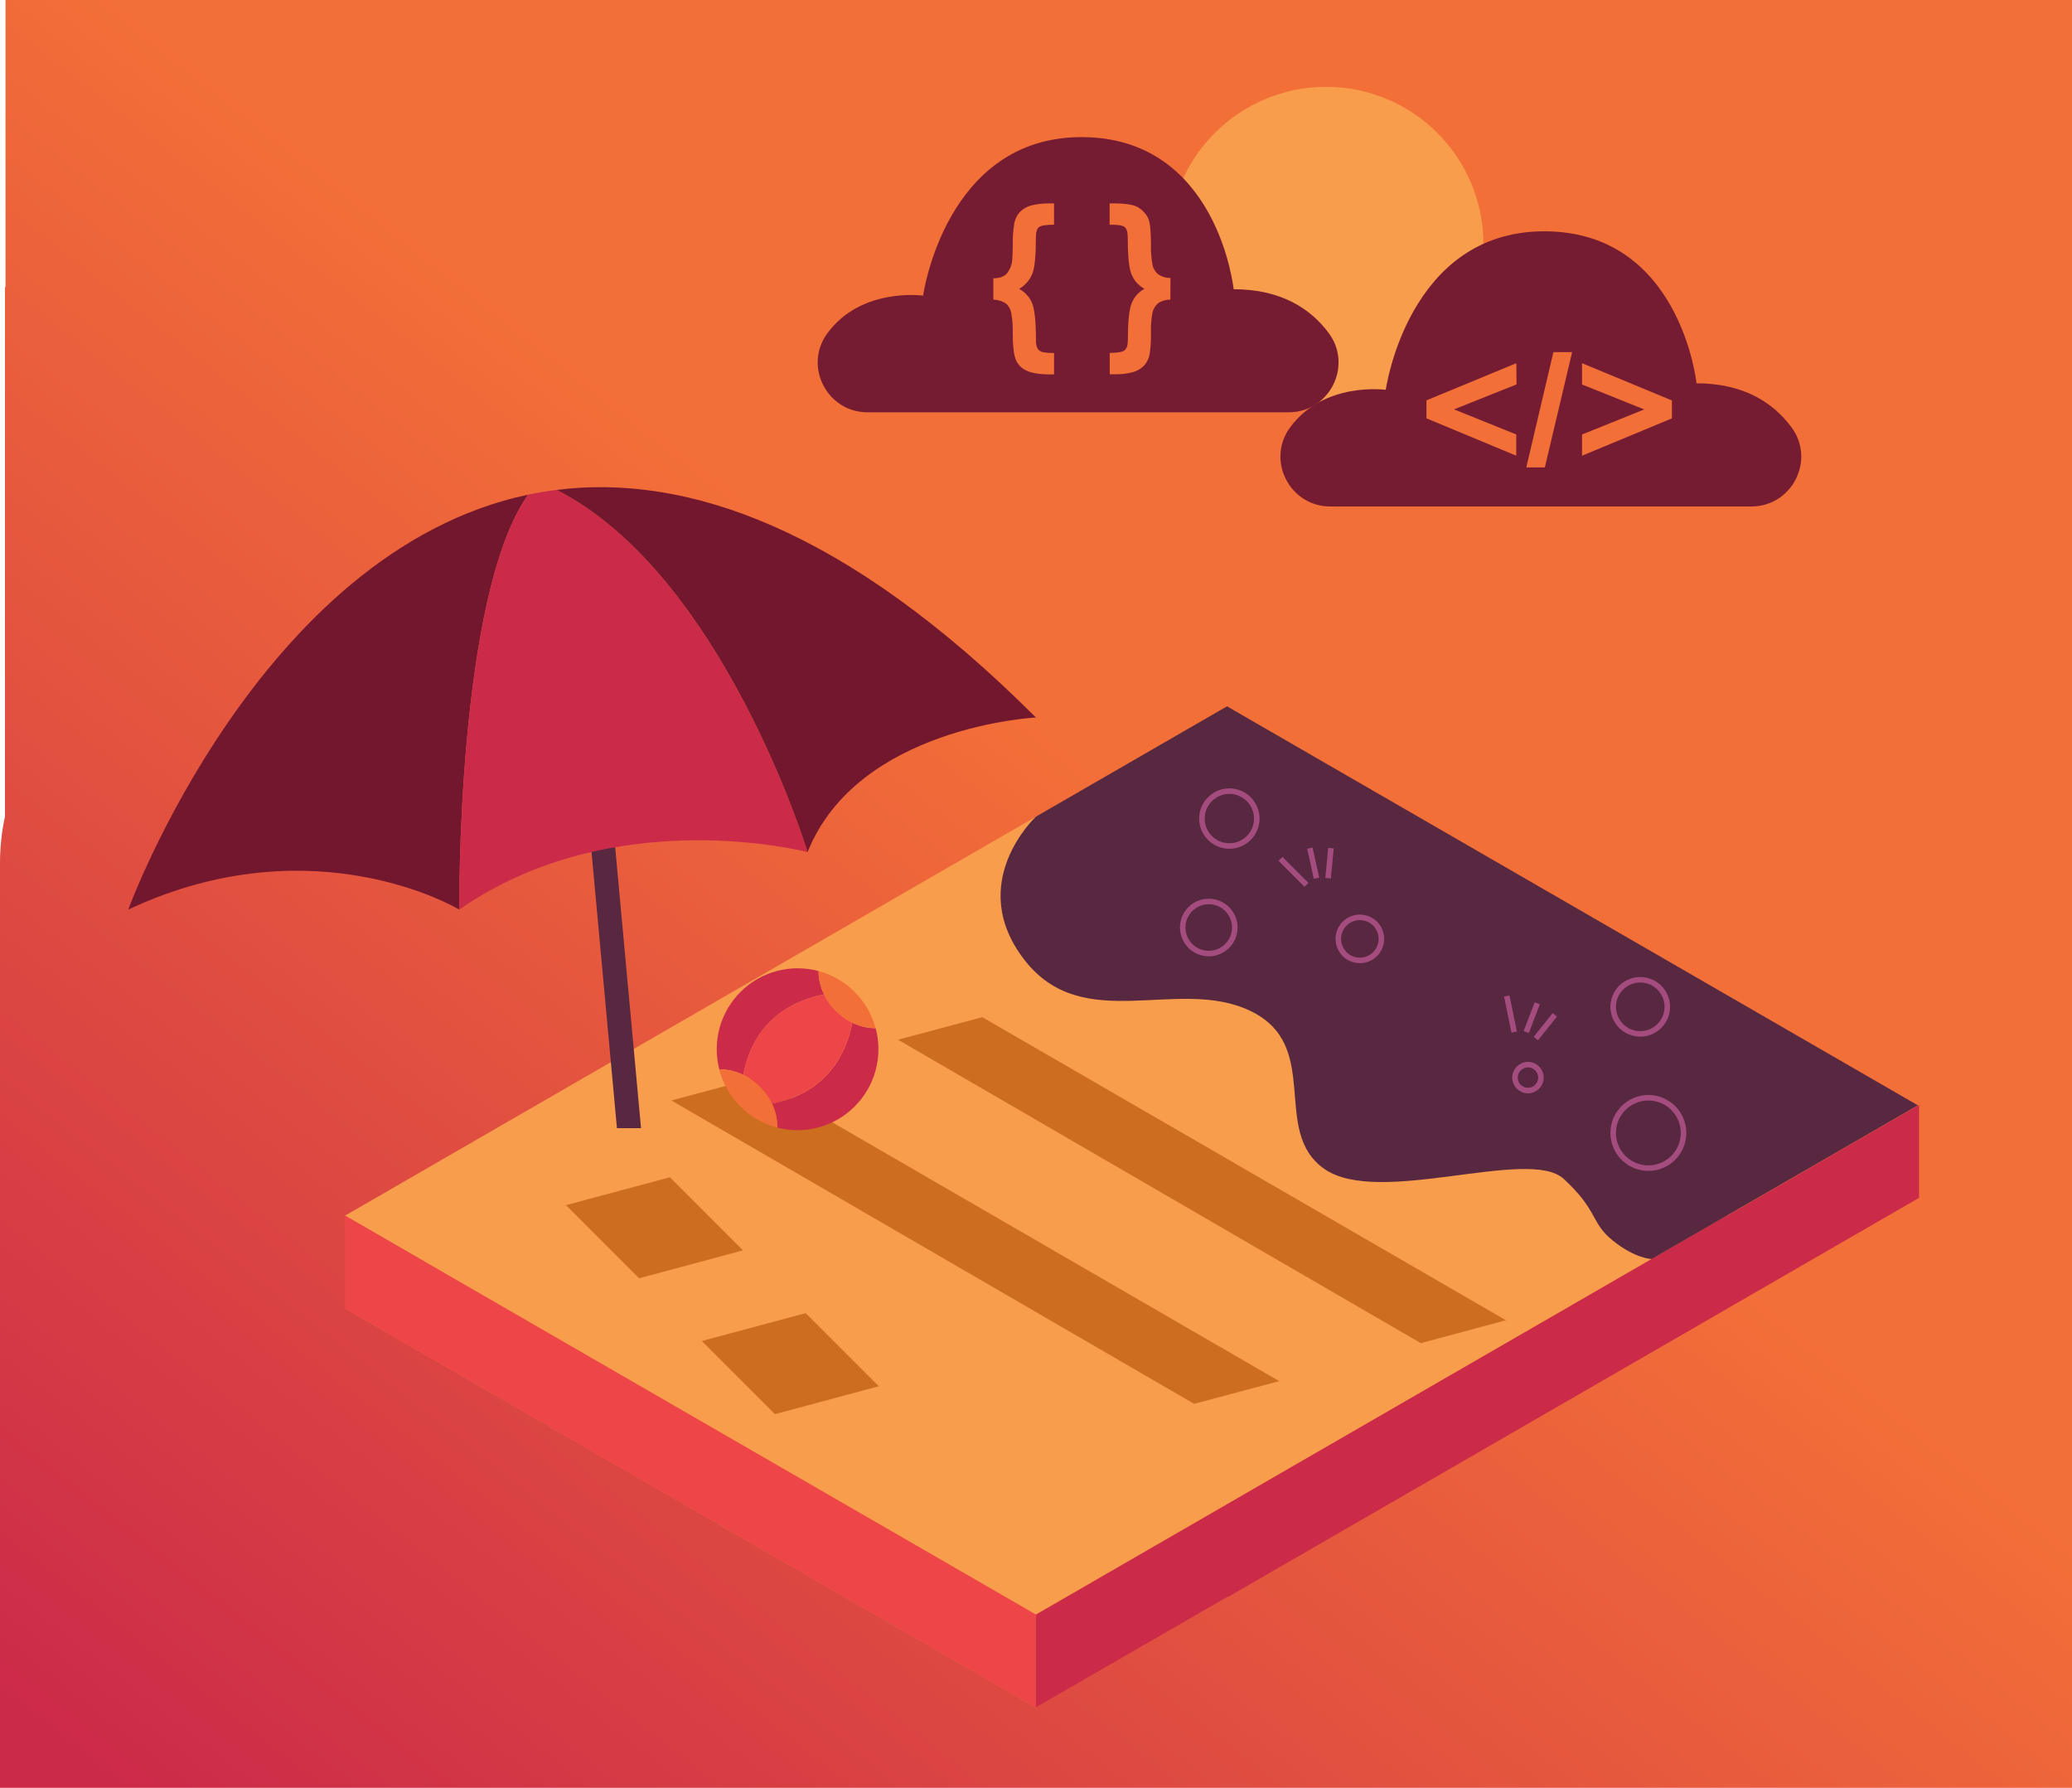
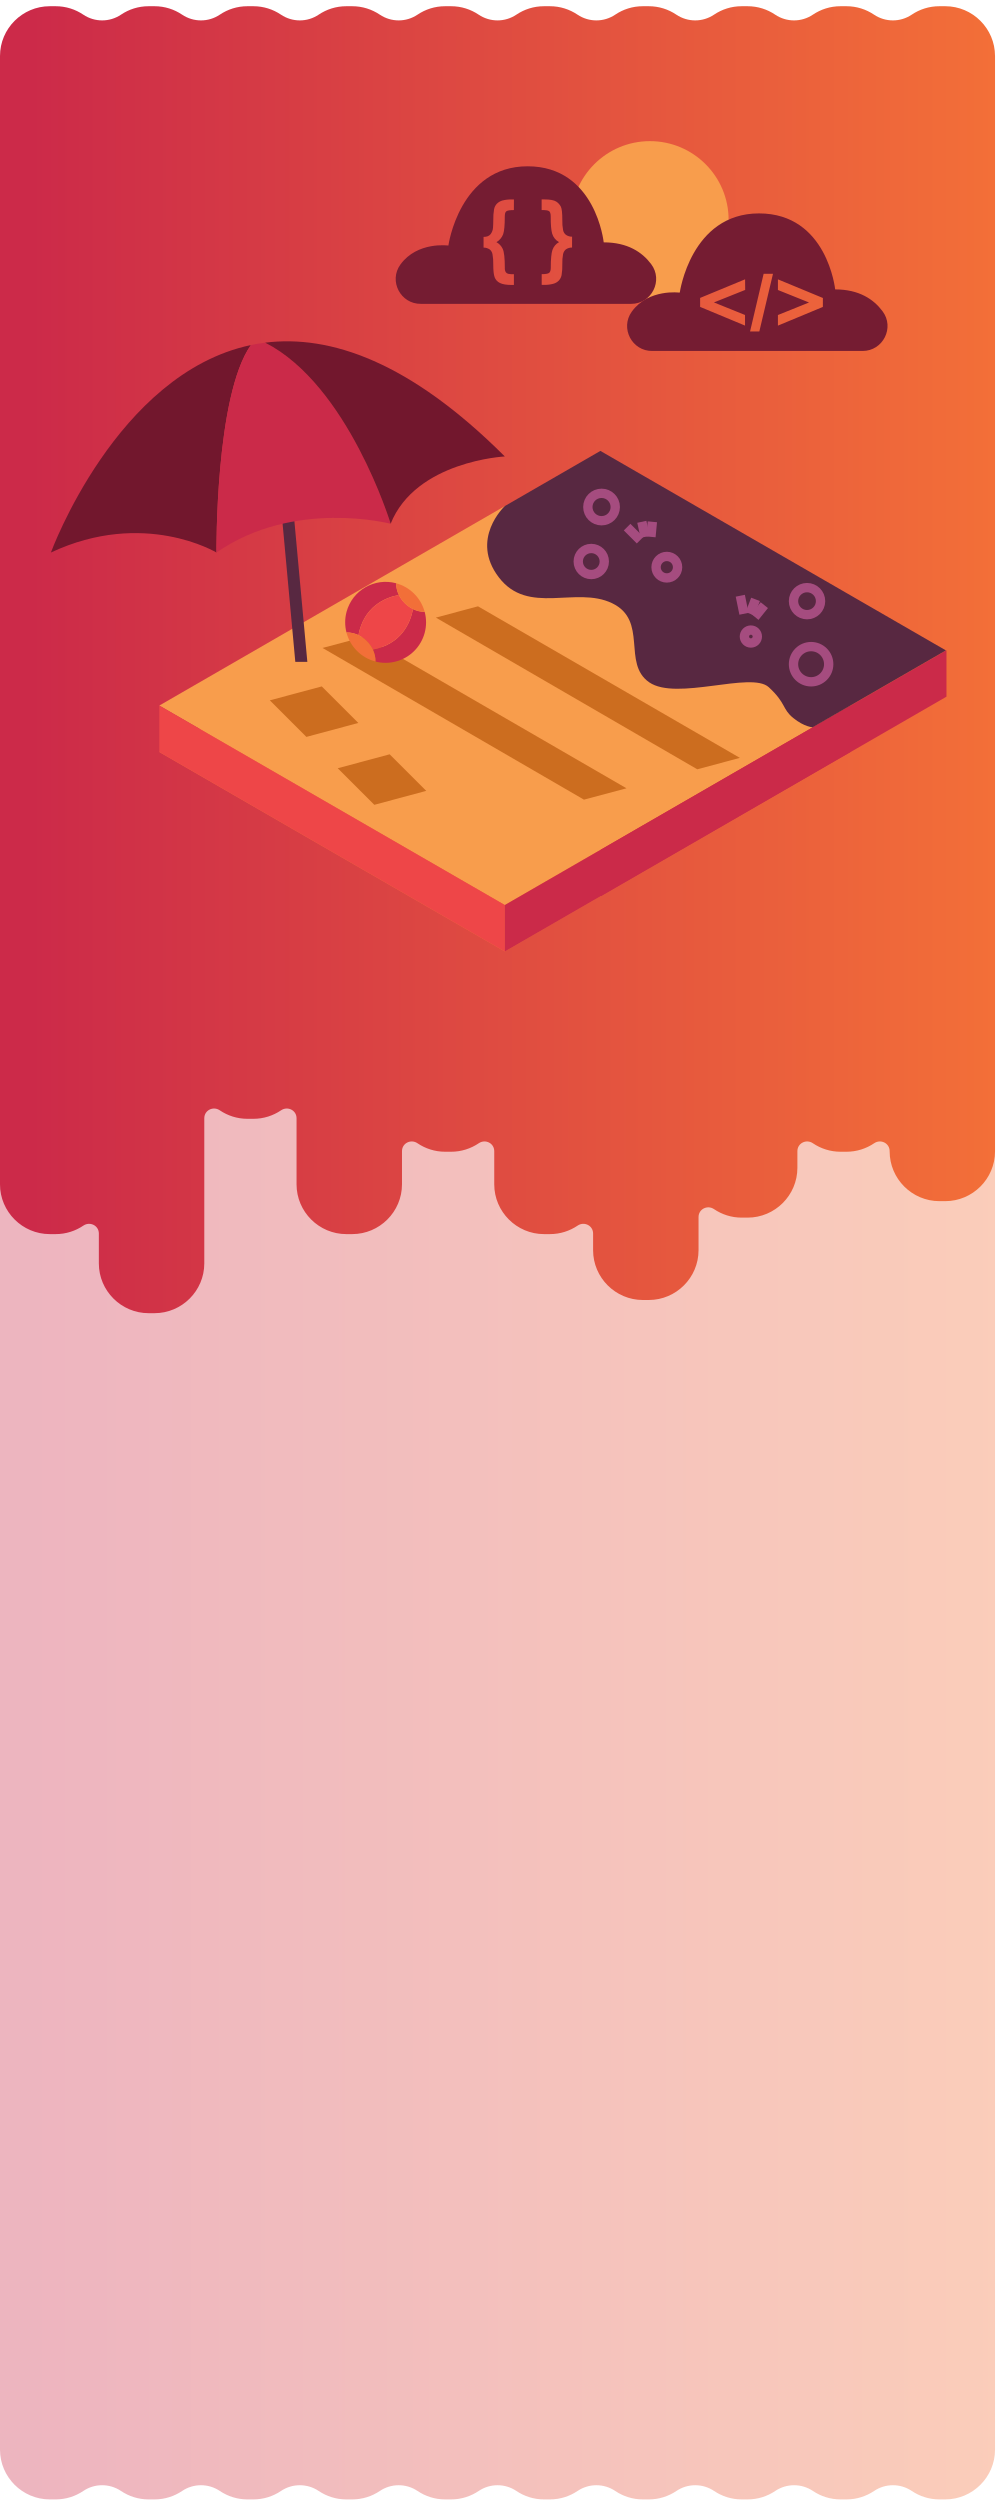
- <svg xmlns="http://www.w3.org/2000/svg" id="Layer_1" data-name="Layer 1" viewBox="0 0 1127 972.29">
-   <defs>
-     <style>.cls-1{fill:url(#linear-gradient);}.cls-2{fill:#f26f38;}.cls-3{fill:#f89d4c;}.cls-4{fill:#ee4648;}.cls-5{fill:#cb2a49;}.cls-6{fill:#582841;}.cls-7{fill:#72172d;}.cls-8{fill:#751c32;}.cls-9{fill:#cc6d1f;}.cls-10{fill:none;stroke:#a54c7f;stroke-miterlimit:10;stroke-width:3px;}</style>
-     <linearGradient id="linear-gradient" x1="120.49" y1="277.8" x2="610.77" y2="-343.89" gradientTransform="translate(0 772)" gradientUnits="userSpaceOnUse">
-       <stop offset="0.03" stop-color="#cc2a49" />
-       <stop offset="1" stop-color="#f36f38" />
-     </linearGradient>
-   </defs>
-   <path class="cls-1" d="M3,0V156.12H2.7V444.05A120.57,120.57,0,0,0,0,469.48V972.29H1127V0Z" />
-   <polygon class="cls-2" points="563.46 494.66 187.67 711.62 563.46 928.59 939.25 711.62 563.46 494.66" />
-   <polygon class="cls-3" points="563.46 444.15 187.67 661.11 563.46 878.08 939.25 661.11 563.46 444.15" />
-   <polygon class="cls-4" points="187.67 661.11 187.67 711.62 563.46 928.59 563.46 878.08 187.67 661.11" />
-   <polygon class="cls-5" points="939.25 661.11 939.25 711.62 563.46 928.59 563.46 878.08 939.25 661.11" />
-   <polygon class="cls-5" points="1043.81 600.92 1043.81 651.43 668.02 868.4 668.02 817.88 1043.81 600.92" />
-   <polygon class="cls-6" points="335.57 613.55 309.36 328.88 322.47 328.88 348.67 613.55 335.57 613.55" />
-   <path class="cls-7" d="M287.28,269C140.92,299.92,69.75,494.66,69.75,494.66c101.27-47.53,180.05,0,180.05,0S248.27,324.14,287.28,269Z" />
-   <path class="cls-5" d="M302.78,266.41q-7.9,1-15.5,2.6c-39,55.13-37.45,225.65-37.45,225.65,84.4-58.77,189.42-31.25,189.42-31.25S393.2,312.45,302.78,266.41Z" />
-   <path class="cls-7" d="M302.78,266.41c90.42,46,136.49,196.94,136.49,196.94,27.35-68.29,124.18-73.15,124.18-73.15C460,286.79,373.29,257.62,302.78,266.41Z" />
-   <path class="cls-6" d="M1043.18,601.12l-375.79-217-103.94,60h0c-.49.46-38.29,36-6.54,77.52,31.94,41.84,83.67,9.13,123.22,28.14s10.66,65.42,40.32,86,111.06-12.17,130.07,5.33,14.43,23.58,26.62,33.48,21.23,10.12,21.23,10.12l14.15-8.17h0Z" />
-   <circle class="cls-3" cx="721.3" cy="132.79" r="85.56" />
-   <path class="cls-8" d="M922.77,208.46s-8.62-82.67-82.83-82.67S753.75,212,753.75,212s-33.71-4.74-52.16,20.61c-13,17.94.16,43.16,22.35,42.82H952.61c22.3,0,35.09-25.53,21.63-43.29C964.57,219.18,948.69,208.46,922.77,208.46Zm-97.89.59-34,13.58,33.83,13.65v11.53L775.87,227.5v-9.76l48.89-20.22Zm15.39,45.13H830.18l14.74-62.67h10.19Zm69.11-26.65L860.5,247.84V236.31l33.83-13.64L860.5,209.08V197.52l48.89,20.26Z" />
-   <path class="cls-8" d="M671,157.29s-8.56-82.72-82.74-82.72-86.18,86.21-86.18,86.21-33.72-4.74-52.16,20.61c-13.05,17.94.16,43.17,22.34,42.83H700.94c22.32,0,35.09-25.53,21.63-43.29C712.88,168,697,157.29,671,157.29Zm-97.69-35.1c-4.29,0-7,.45-8.17,1.31s-1.7,2.78-1.7,5.71q0,14.25-1.79,19.29a17,17,0,0,1-7.3,8.6,15.81,15.81,0,0,1,6.79,7.19q2.33,4.83,2.33,20.63a8.43,8.43,0,0,0,1,4.8,4.6,4.6,0,0,0,2.71,1.78,28.72,28.72,0,0,0,6.14.44V203.6h-2.55q-8.37,0-12.67-2.16a11,11,0,0,1-5.75-6.29q-1.5-4.07-1.49-14.08a53.65,53.65,0,0,0-.85-11,8.5,8.5,0,0,0-3-5.1,12,12,0,0,0-6.71-2V151.34q5.44,0,7.73-3.09a13.42,13.42,0,0,0,2.55-6.79c.18-2.55.29-5.28.29-8.27a62.33,62.33,0,0,1,.85-11.89,12.27,12.27,0,0,1,3-6,14,14,0,0,1,5.94-3.51,37.08,37.08,0,0,1,10.11-1.16h2.55Zm63.28,40.75a11.43,11.43,0,0,0-6.62,1.94,9.16,9.16,0,0,0-3.1,5.1,49.73,49.73,0,0,0-.85,11,64.81,64.81,0,0,1-.77,11.89,12.53,12.53,0,0,1-3,6,13.33,13.33,0,0,1-6,3.5,35.13,35.13,0,0,1-10.1,1.17h-2.55V191.92c4.09,0,6.79-.44,8-1.35s1.87-2.78,1.87-5.66q0-13.9,1.8-19.28a15.3,15.3,0,0,1,7.22-8.56,15.53,15.53,0,0,1-7.49-9.19q-1.61-5.59-1.6-18.67c0-3.06-.6-5-1.78-5.84s-3.88-1.21-8.08-1.16V110.62h2.55c6.52,0,10.94.79,13.3,2.33a14.62,14.62,0,0,1,5.09,5.61q1.56,3.25,1.55,14.51a53,53,0,0,0,.85,11,8.59,8.59,0,0,0,3.1,5.1,11.45,11.45,0,0,0,6.66,2Z" />
-   <path class="cls-9" d="M478,753.89l-56.49,15.17L381.72,729.3l56.49-15.17ZM404.12,680l-56.5,15.17-39.76-39.77,56.5-15.16Z" />
-   <path class="cls-9" d="M649.52,763.46l-284.36-165L411,586.22,695.8,751.11Z" />
-   <path class="cls-9" d="M772.79,730.44l-284.34-165,45.83-12.27L819.11,718Z" />
-   <path class="cls-5" d="M404.24,584.52c6-30.73,28.18-40.65,44-43.75a28.93,28.93,0,0,1-3-12.68,44,44,0,0,0-54,53.48A28.75,28.75,0,0,1,404.24,584.52Z" />
-   <path class="cls-5" d="M464.9,601.71a44,44,0,0,0,11.39-42.51,28.87,28.87,0,0,1-12.67-3c-3.12,15.8-13,38-43.76,44a28.7,28.7,0,0,1,2.94,13.06A44,44,0,0,0,464.9,601.71Z" />
-   <path class="cls-4" d="M448.22,540.77c-15.8,3.1-38,13-44,43.75a33.79,33.79,0,0,1,15.62,15.62c30.73-6,40.64-28.17,43.76-44a33.78,33.78,0,0,1-15.4-15.4Z" />
-   <path class="cls-2" d="M464.9,539.49a43.76,43.76,0,0,0-19.71-11.4,28.93,28.93,0,0,0,3,12.68,33.78,33.78,0,0,0,15.4,15.4,28.87,28.87,0,0,0,12.67,3A43.94,43.94,0,0,0,464.9,539.49Z" />
-   <path class="cls-2" d="M419.86,600.14a33.79,33.79,0,0,0-15.62-15.62,28.87,28.87,0,0,0-13.07-2.94,44.09,44.09,0,0,0,31.63,31.63A28.71,28.71,0,0,0,419.86,600.14Z" />
-   <circle class="cls-10" cx="668.67" cy="445.17" r="14.92" />
-   <circle class="cls-10" cx="657.47" cy="504.41" r="14.16" />
-   <circle class="cls-10" cx="739.65" cy="510.6" r="11.71" />
-   <circle class="cls-10" cx="892.16" cy="547.55" r="14.72" />
-   <circle class="cls-10" cx="831.09" cy="586.03" r="7.05" />
-   <circle class="cls-10" cx="896.58" cy="616.13" r="19.14" />
-   <line class="cls-10" x1="696.46" y1="467.06" x2="710.61" y2="481.2" />
-   <line class="cls-10" x1="712.47" y1="461.24" x2="716.07" y2="477.61" />
-   <line class="cls-10" x1="723.92" y1="461.24" x2="722.39" y2="477.61" />
-   <line class="cls-10" x1="819.57" y1="541.66" x2="823.58" y2="561.26" />
-   <line class="cls-10" x1="836.14" y1="545.61" x2="830.13" y2="561.27" />
-   <line class="cls-10" x1="845.69" y1="551.91" x2="835.41" y2="564.74" />
+ <svg xmlns="http://www.w3.org/2000/svg" version="1.1" id="Layer_1" x="0px" y="0px" viewBox="0 0 320 804" style="enable-background:new 0 0 320 804;" xml:space="preserve">
+   <style type="text/css">
+ 	.st0{opacity:0.35;fill:url(#SVGID_1_);}
+ 	.st1{fill:url(#SVGID_2_);}
+ 	.st2{fill:#F26F38;}
+ 	.st3{fill:#F89D4C;}
+ 	.st4{fill:#EE4648;}
+ 	.st5{fill:#CB2A49;}
+ 	.st6{fill:#582841;}
+ 	.st7{fill:#72172D;}
+ 	.st8{fill:#751C32;}
+ 	.st9{fill:#CC6D1F;}
+ 	.st10{fill:none;stroke:#A54C7F;stroke-width:3;stroke-miterlimit:10;}
+ </style>
+   <linearGradient id="SVGID_1_" gradientUnits="userSpaceOnUse" x1="0" y1="573.907" x2="320" y2="573.907">
+     <stop offset="0.03" style="stop-color:#CC2A49" />
+     <stop offset="1" style="stop-color:#F36F38" />
+   </linearGradient>
+   <path class="st0" d="M0,344v122v10v22v24v11.81V598v22v10v14v10v1.81v10V752v24v11.81c0,8.8,7.2,16,16,16h1.91  c3.28,0,6.33-1,8.87-2.71c3.66-2.47,8.47-2.47,12.14,0c2.54,1.71,5.59,2.71,8.87,2.71h1.91c3.28,0,6.33-1,8.87-2.71  c3.66-2.47,8.47-2.47,12.14,0c2.54,1.71,5.59,2.71,8.87,2.71h1.91c3.28,0,6.33-1,8.87-2.71c3.66-2.47,8.47-2.47,12.14,0  c2.54,1.71,5.59,2.71,8.87,2.71h1.91c3.28,0,6.33-1,8.87-2.71c3.66-2.47,8.47-2.47,12.14,0c2.54,1.71,5.59,2.71,8.87,2.71h1.91  c3.28,0,6.33-1,8.87-2.71c3.66-2.47,8.47-2.47,12.14,0c2.54,1.71,5.59,2.71,8.87,2.71h1.91c3.28,0,6.33-1,8.87-2.71  c3.66-2.47,8.47-2.47,12.14,0c2.54,1.71,5.59,2.71,8.87,2.71h1.91c3.28,0,6.33-1,8.87-2.71c3.66-2.47,8.47-2.47,12.14,0  c2.54,1.71,5.59,2.71,8.87,2.71h1.91c3.28,0,6.33-1,8.87-2.71c3.66-2.47,8.47-2.47,12.14,0c2.54,1.71,5.59,2.71,8.87,2.71h1.91  c3.28,0,6.33-1,8.87-2.71c3.66-2.47,8.47-2.47,12.14,0c2.54,1.71,5.59,2.71,8.87,2.71H304c8.8,0,16-7.2,16-16V776v-24v-86.19v-10  V654v-10v-14v-10v-22v-64.19V522v-24v-22v-10V344H0z" />
+   <linearGradient id="SVGID_2_" gradientUnits="userSpaceOnUse" x1="0" y1="212.159" x2="320" y2="212.159">
+     <stop offset="0.03" style="stop-color:#CC2A49" />
+     <stop offset="1" style="stop-color:#F36F38" />
+   </linearGradient>
+   <path class="st1" d="M304,2h-1.91c-3.28,0-6.33,1-8.87,2.71c-3.66,2.47-8.47,2.47-12.14,0C278.54,3,275.49,2,272.21,2h-1.91  c-3.28,0-6.33,1-8.87,2.71c-3.66,2.47-8.47,2.47-12.14,0C246.76,3,243.7,2,240.42,2h-1.91c-3.28,0-6.33,1-8.87,2.71  c-3.66,2.47-8.47,2.47-12.14,0C214.97,3,211.91,2,208.64,2h-1.91c-3.28,0-6.33,1-8.87,2.71c-3.66,2.47-8.47,2.47-12.14,0  C183.18,3,180.13,2,176.85,2h-1.91c-3.28,0-6.33,1-8.87,2.71c-3.66,2.47-8.47,2.47-12.14,0C151.39,3,148.34,2,145.06,2h-1.91  c-3.28,0-6.33,1-8.87,2.71c-3.66,2.47-8.47,2.47-12.14,0C119.6,3,116.55,2,113.27,2h-1.91c-3.28,0-6.33,1-8.87,2.71  c-3.66,2.47-8.47,2.47-12.14,0C87.82,3,84.76,2,81.48,2h-1.91c-3.28,0-6.33,1-8.87,2.71c-3.66,2.47-8.47,2.47-12.14,0  C56.03,3,52.97,2,49.7,2h-1.91c-3.28,0-6.33,1-8.87,2.71c-3.66,2.47-8.47,2.47-12.14,0C24.24,3,21.19,2,17.91,2H16C7.2,2,0,9.2,0,18  v3v8.81v24v154V326v15v39.89c0,8.8,7.2,16,16,16h1.91c3.29,0,6.36-1.01,8.91-2.74c2.12-1.43,4.97-0.01,4.97,2.55v9.62  c0,8.8,7.2,16,16,16h1.91c8.8,0,16-7.2,16-16v-46.7c0-2.56,2.85-3.98,4.97-2.55c2.55,1.73,5.61,2.74,8.91,2.74h1.91  c3.29,0,6.36-1.01,8.91-2.74c2.12-1.43,4.97-0.01,4.97,2.55v21.27c0,8.8,7.2,16,16,16h1.91c8.8,0,16-7.2,16-16v-10.68  c0-2.56,2.85-3.98,4.97-2.55c2.55,1.73,5.61,2.74,8.91,2.74h1.91c3.29,0,6.36-1.01,8.91-2.74c2.12-1.43,4.97-0.01,4.97,2.55v10.68  c0,8.8,7.2,16,16,16h1.91c3.29,0,6.36-1.01,8.91-2.74c2.12-1.43,4.97-0.01,4.97,2.55v5.38c0,8.8,7.2,16,16,16h1.91  c8.8,0,16-7.2,16-16V391.4c0-2.56,2.85-3.98,4.97-2.55c2.55,1.73,5.61,2.74,8.91,2.74h1.91c8.8,0,16-7.2,16-16v-5.38  c0-2.56,2.85-3.98,4.97-2.55c2.55,1.73,5.61,2.74,8.91,2.74h1.91c3.29,0,6.36-1.01,8.91-2.74c2.12-1.43,4.97-0.01,4.97,2.55v0.08  c0,8.8,7.2,16,16,16H304c8.8,0,16-7.2,16-16V341v-15V207.81v-154v-24V21v-3C320,9.2,312.8,2,304,2z" />
+   <g>
+     <polygon class="st2" points="162.35,177.69 51.23,241.84 162.35,306 273.47,241.84  " />
+     <polygon class="st3" points="162.35,162.76 51.23,226.91 162.35,291.06 273.47,226.91  " />
+     <polygon class="st4" points="51.23,226.91 51.23,241.84 162.35,306 162.35,291.06  " />
+     <polygon class="st5" points="273.47,226.91 273.47,241.84 162.35,306 162.35,291.06  " />
+     <polygon class="st5" points="304.38,209.11 304.38,224.05 193.27,288.2 193.27,273.26  " />
+     <polygon class="st6" points="94.97,212.85 87.22,128.67 91.09,128.67 98.84,212.85  " />
+     <path class="st7" d="M80.69,110.97c-43.28,9.14-64.32,66.72-64.32,66.72c29.94-14.05,53.24,0,53.24,0S69.15,127.27,80.69,110.97z" />
+     <path class="st5" d="M85.27,110.2c-1.56,0.2-3.08,0.45-4.58,0.77c-11.53,16.3-11.07,66.72-11.07,66.72   c24.96-17.38,56.01-9.24,56.01-9.24S112.01,123.82,85.27,110.2z" />
+     <path class="st7" d="M85.27,110.2c26.74,13.6,40.36,58.23,40.36,58.23c8.09-20.19,36.72-21.63,36.72-21.63   C131.76,116.23,106.12,107.6,85.27,110.2z" />
+     <path class="st6" d="M304.2,209.17l-111.12-64.16l-30.73,17.74l0,0c-0.14,0.14-11.32,10.64-1.93,22.92   c9.44,12.37,24.74,2.7,36.43,8.32c11.69,5.62,3.15,19.34,11.92,25.43c8.77,6.09,32.84-3.6,38.46,1.58c5.62,5.17,4.27,6.97,7.87,9.9   c3.6,2.93,6.28,2.99,6.28,2.99l4.18-2.42l0,0L304.2,209.17z" />
+     <circle class="st3" cx="209.02" cy="70.69" r="25.3" />
+     <path class="st8" d="M268.59,93.07c0,0-2.55-24.44-24.49-24.44s-25.49,25.49-25.49,25.49s-9.97-1.4-15.42,6.09   c-3.84,5.3,0.05,12.76,6.61,12.66h67.61c6.59,0,10.38-7.55,6.4-12.8C280.95,96.24,276.26,93.07,268.59,93.07z M239.65,93.24   l-10.05,4.02l10,4.04v3.41l-14.44-6.01v-2.89l14.46-5.98L239.65,93.24z M244.2,106.59h-2.98l4.36-18.53h3.01L244.2,106.59z    M264.63,98.71l-14.45,6.01v-3.41l10-4.03l-10-4.02v-3.42l14.46,5.99L264.63,98.71z" />
+     <path class="st8" d="M194.15,77.94c0,0-2.53-24.46-24.47-24.46S144.2,78.97,144.2,78.97s-9.97-1.4-15.42,6.09   c-3.86,5.3,0.05,12.76,6.61,12.66H203c6.6,0,10.38-7.55,6.4-12.8C206.53,81.1,201.84,77.94,194.15,77.94z M165.26,67.56   c-1.27,0-2.07,0.13-2.42,0.39c-0.35,0.25-0.5,0.82-0.5,1.69c0,2.81-0.18,4.71-0.53,5.7c-0.41,1.07-1.17,1.97-2.16,2.54   c0.88,0.48,1.58,1.22,2.01,2.13c0.46,0.95,0.69,2.99,0.69,6.1c-0.04,0.49,0.06,0.99,0.3,1.42c0.19,0.27,0.48,0.45,0.8,0.53   c0.6,0.11,1.21,0.15,1.82,0.13v3.45h-0.75c-1.65,0-2.9-0.21-3.75-0.64c-0.79-0.37-1.41-1.04-1.7-1.86c-0.3-0.8-0.44-2.19-0.44-4.16   c0.03-1.09-0.06-2.18-0.25-3.25c-0.11-0.59-0.42-1.13-0.89-1.51c-0.59-0.39-1.28-0.6-1.98-0.59v-3.44c1.07,0,1.83-0.3,2.29-0.91   c0.43-0.59,0.69-1.28,0.75-2.01c0.05-0.75,0.09-1.56,0.09-2.45c-0.03-1.18,0.06-2.35,0.25-3.52c0.13-0.66,0.43-1.28,0.89-1.77   c0.49-0.49,1.09-0.84,1.76-1.04c0.98-0.25,1.98-0.37,2.99-0.34h0.75L165.26,67.56z M183.97,79.61c-0.7-0.01-1.38,0.19-1.96,0.57   c-0.47,0.39-0.79,0.92-0.92,1.51c-0.2,1.07-0.29,2.16-0.25,3.25c0.03,1.18-0.04,2.35-0.23,3.52c-0.13,0.66-0.44,1.27-0.89,1.77   c-0.49,0.5-1.1,0.85-1.77,1.03c-0.97,0.26-1.98,0.38-2.99,0.35h-0.75v-3.44c1.21,0,2.01-0.13,2.37-0.4s0.55-0.82,0.55-1.67   c0-2.74,0.18-4.64,0.53-5.7c0.37-1.08,1.13-1.99,2.13-2.53c-1.07-0.58-1.86-1.55-2.21-2.72c-0.32-1.1-0.48-2.94-0.47-5.52   c0-0.9-0.18-1.48-0.53-1.73c-0.35-0.25-1.15-0.36-2.39-0.34v-3.43h0.75c1.93,0,3.23,0.23,3.93,0.69c0.64,0.41,1.16,0.98,1.51,1.66   c0.31,0.64,0.46,2.07,0.46,4.29c-0.03,1.09,0.05,2.18,0.25,3.25c0.12,0.6,0.44,1.13,0.92,1.51c0.58,0.4,1.27,0.6,1.97,0.59   L183.97,79.61z" />
+     <path class="st9" d="M137.08,254.34l-16.7,4.49l-11.77-11.76l16.7-4.49L137.08,254.34z M115.24,232.5l-16.71,4.49l-11.76-11.76   l16.71-4.48L115.24,232.5z" />
+     <path class="st9" d="M187.8,257.17l-84.08-48.79l13.55-3.62l84.21,48.76L187.8,257.17z" />
+     <path class="st9" d="M224.25,247.41l-84.08-48.79l13.55-3.63l84.22,48.74L224.25,247.41z" />
+     <path class="st5" d="M115.27,204.26c1.77-9.09,8.33-12.02,13.01-12.94c-0.58-1.17-0.88-2.45-0.89-3.75   c-6.94-1.86-14.07,2.26-15.94,9.2c-0.58,2.17-0.59,4.44-0.03,6.62C112.76,203.38,114.08,203.68,115.27,204.26z" />
+     <path class="st5" d="M133.21,209.35c3.29-3.29,4.57-8.08,3.37-12.57c-1.3-0.01-2.58-0.31-3.75-0.89   c-0.92,4.67-3.84,11.24-12.94,13.01c0.59,1.2,0.89,2.52,0.87,3.86C125.22,213.91,129.95,212.61,133.21,209.35z" />
+     <path class="st4" d="M128.28,191.33c-4.67,0.92-11.24,3.84-13.01,12.94c2.01,0.98,3.64,2.61,4.62,4.62   c9.09-1.77,12.02-8.33,12.94-13.01C130.84,194.9,129.24,193.3,128.28,191.33L128.28,191.33z" />
+     <path class="st2" d="M133.21,190.95c-1.61-1.62-3.62-2.78-5.83-3.37c0.01,1.3,0.31,2.58,0.89,3.75c0.97,1.98,2.57,3.58,4.55,4.55   c1.16,0.58,2.45,0.88,3.75,0.89C135.98,194.57,134.82,192.56,133.21,190.95z" />
+     <path class="st2" d="M119.89,208.88c-0.98-2.01-2.61-3.64-4.62-4.62c-1.2-0.59-2.53-0.89-3.86-0.87c1.19,4.58,4.77,8.17,9.35,9.35   C120.78,211.41,120.48,210.08,119.89,208.88z" />
+     <circle class="st10" cx="193.46" cy="163.06" r="4.41" />
+     <circle class="st10" cx="190.15" cy="180.58" r="4.19" />
+     <circle class="st10" cx="214.45" cy="182.41" r="3.46" />
+     <circle class="st10" cx="259.54" cy="193.33" r="4.35" />
+     <circle class="st10" cx="241.48" cy="204.71" r="2.08" />
+     <circle class="st10" cx="260.85" cy="213.61" r="5.66" />
+     <line class="st10" x1="201.68" y1="169.53" x2="205.86" y2="173.71" />
+     <line class="st10" x1="206.41" y1="167.81" x2="207.47" y2="172.65" />
+     <line class="st10" x1="209.8" y1="167.81" x2="209.34" y2="172.65" />
+     <line class="st10" x1="238.08" y1="191.59" x2="239.26" y2="197.39" />
+     <line class="st10" x1="242.98" y1="192.76" x2="241.2" y2="197.39" />
+     <line class="st10" x1="245.8" y1="194.62" x2="242.76" y2="198.41" />
+   </g>
</svg>
